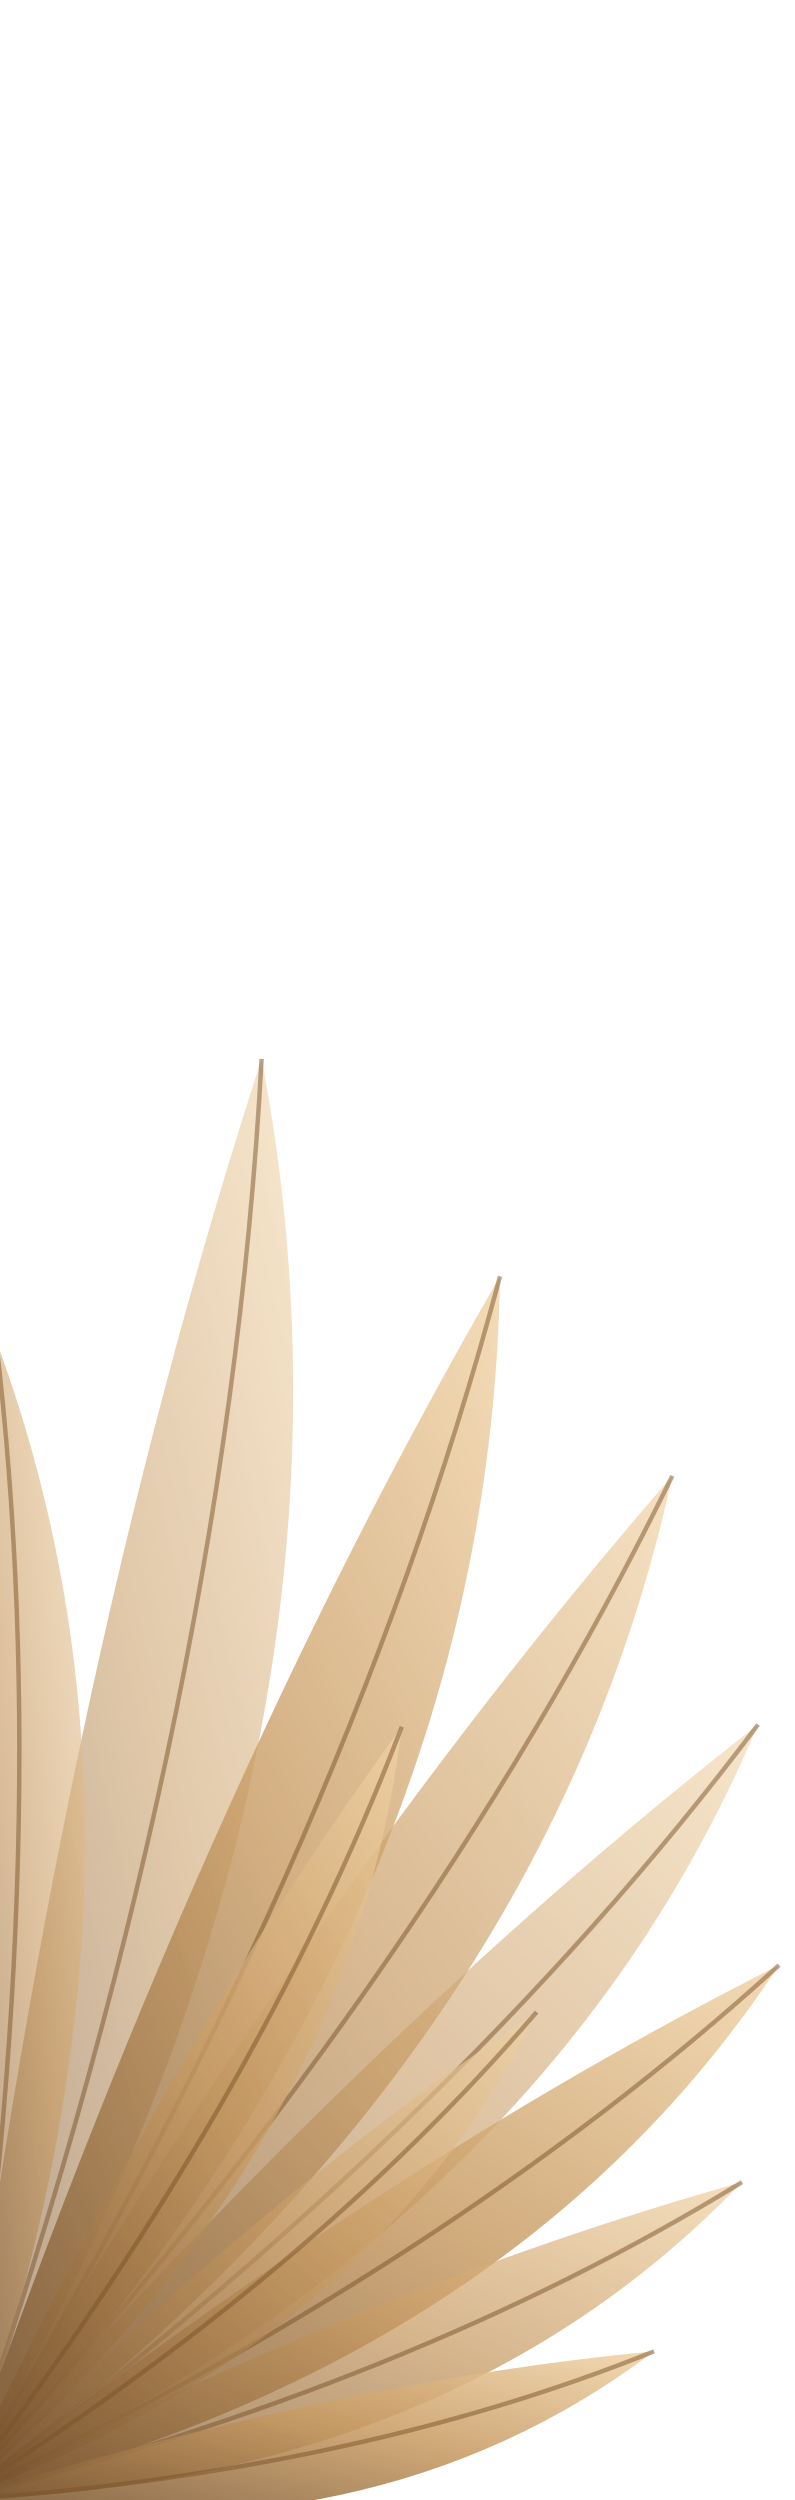
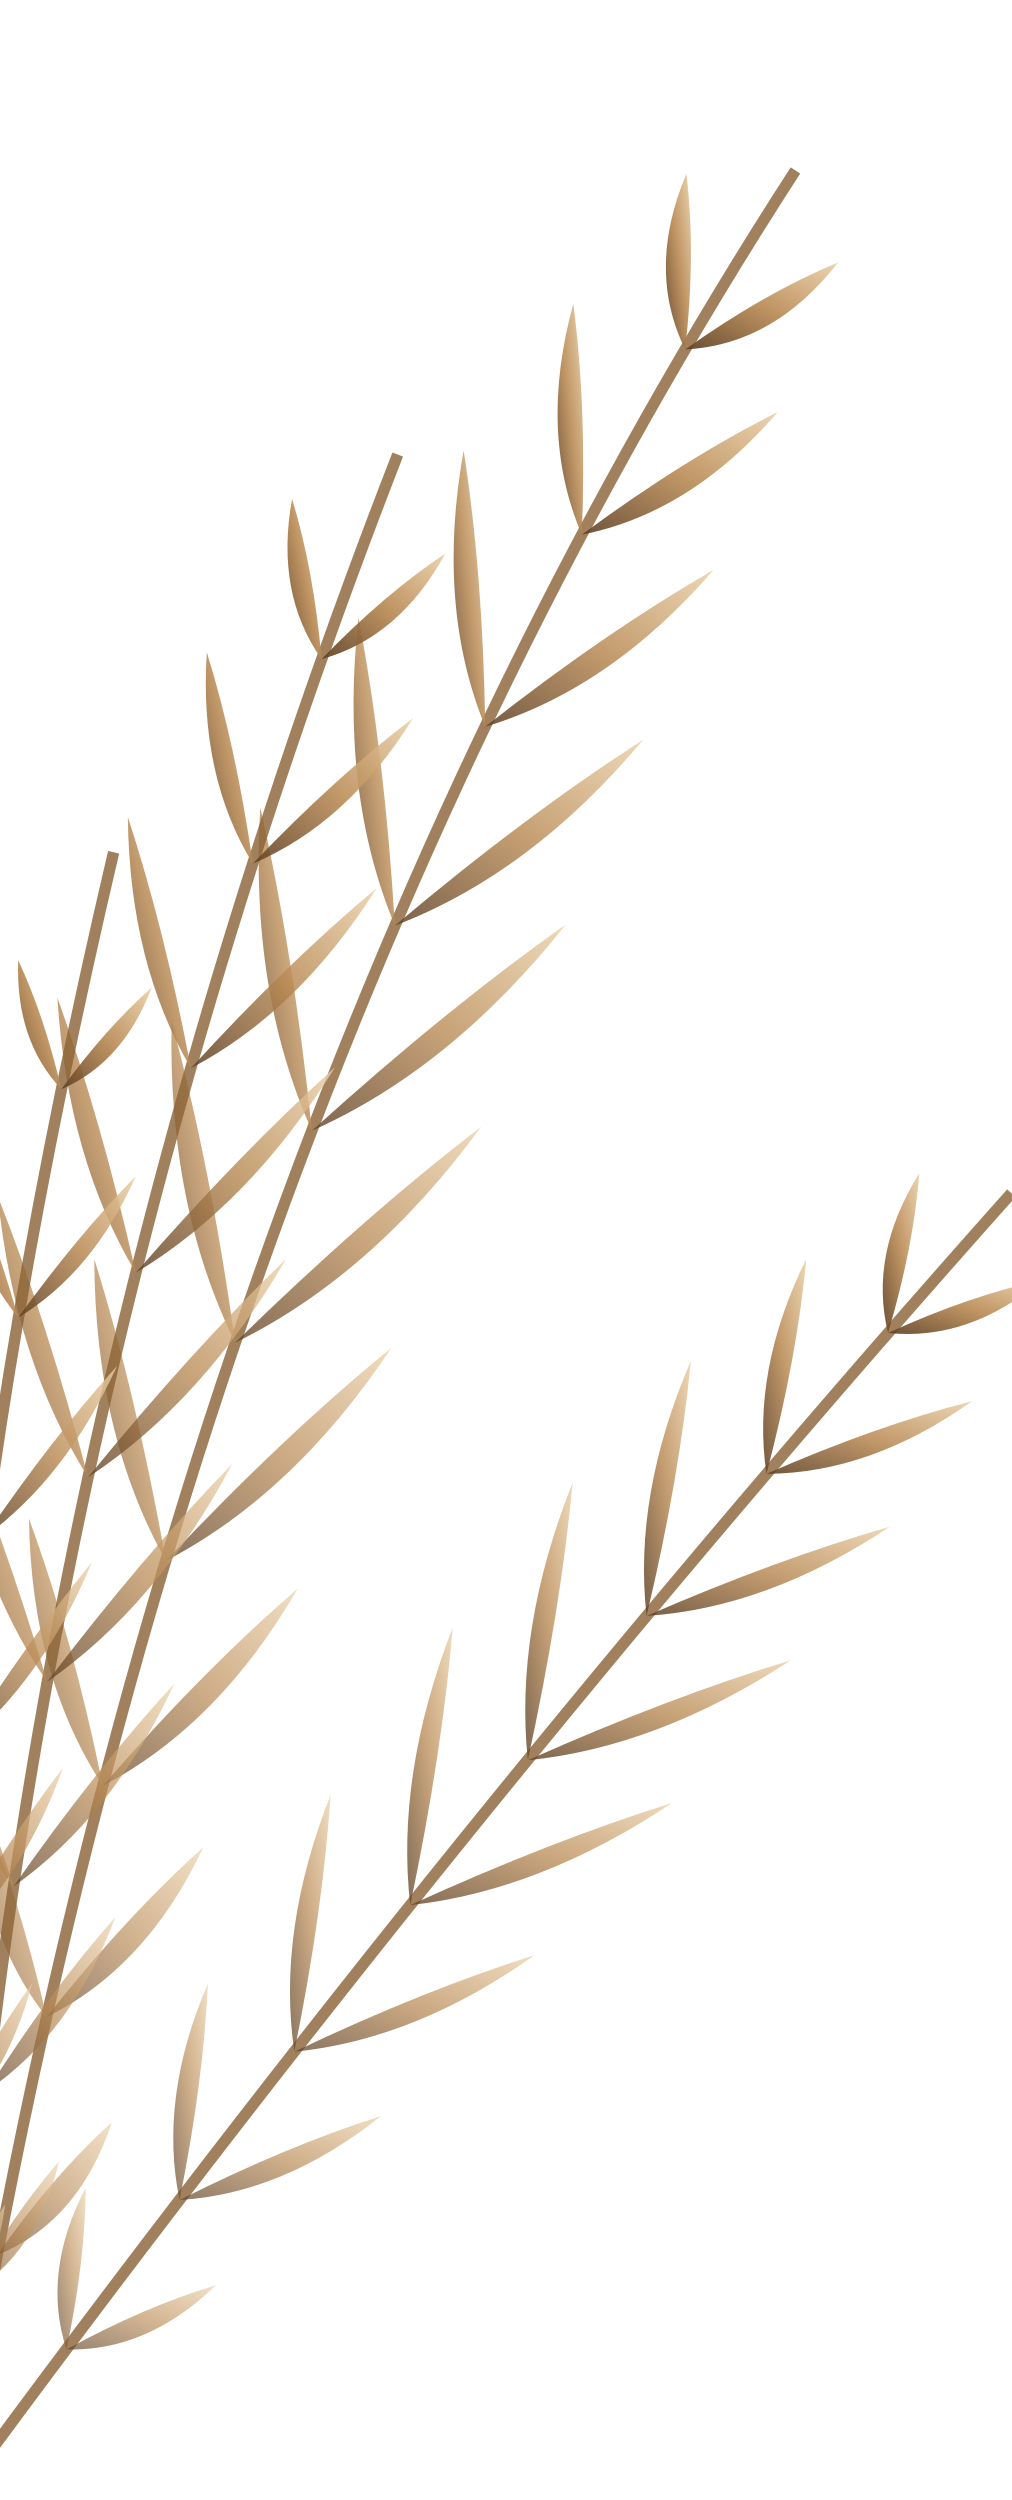
- <svg xmlns="http://www.w3.org/2000/svg" viewBox="0 0 178 560" preserveAspectRatio="xMinYMax meet">
+ <svg xmlns="http://www.w3.org/2000/svg" viewBox="0 0 178 440" preserveAspectRatio="xMinYMax meet">
  <defs>
    <linearGradient id="g" x1="0" y1="1" x2="1" y2="0">
-       <stop offset="0" stop-color="#6e4a26" />
-       <stop offset=".55" stop-color="#c79a62" />
-       <stop offset="1" stop-color="#f1d3a6" />
+       <stop offset="0" stop-color="#5e3f22" />
+       <stop offset=".5" stop-color="#b98a54" />
+       <stop offset="1" stop-color="#ead0a8" />
    </linearGradient>
  </defs>
-   <path d="M-10.0 560.0 Q88.8 395.4 58.6 237.2 Q12.5 379.2 -10.0 560.0Z" fill="url(#g)" opacity="0.55" />
-   <path d="M-10.0 560.0 Q50.6 387.3 58.6 237.2" stroke="#7a5228" stroke-width="1" fill="none" opacity=".5" />
-   <path d="M-10.0 560.0 Q109.7 432.7 112.0 285.9 Q44.0 403.4 -10.0 560.0Z" fill="url(#g)" opacity="0.80" />
-   <path d="M-10.0 560.0 Q76.8 418.1 112.0 285.9" stroke="#7a5228" stroke-width="1" fill="none" opacity=".5" />
-   <path d="M-10.0 560.0 Q121.6 464.1 150.6 330.6 Q67.5 426.3 -10.0 560.0Z" fill="url(#g)" opacity="0.69" />
-   <path d="M-10.0 560.0 Q94.5 445.2 150.6 330.6" stroke="#7a5228" stroke-width="1" fill="none" opacity=".5" />
-   <path d="M-10.0 560.0 Q122.3 499.0 169.8 386.3 Q80.6 455.9 -10.0 560.0Z" fill="url(#g)" opacity="0.59" />
-   <path d="M-10.0 560.0 Q101.4 477.4 169.8 386.3" stroke="#7a5228" stroke-width="1" fill="none" opacity=".5" />
-   <path d="M-10.0 560.0 Q115.0 530.3 174.5 440.2 Q85.6 485.0 -10.0 560.0Z" fill="url(#g)" opacity="0.83" />
-   <path d="M-10.0 560.0 Q100.3 507.7 174.5 440.2" stroke="#7a5228" stroke-width="1" fill="none" opacity=".5" />
-   <path d="M-10.0 560.0 Q101.3 556.5 166.2 488.8 Q83.3 512.0 -10.0 560.0Z" fill="url(#g)" opacity="0.73" />
-   <path d="M-10.0 560.0 Q92.3 534.2 166.2 488.8" stroke="#7a5228" stroke-width="1" fill="none" opacity=".5" />
-   <path d="M-10.0 560.0 Q43.0 418.8 -0.9 300.2 Q-17.0 416.7 -10.0 560.0Z" fill="url(#g)" opacity="0.62" />
-   <path d="M-10.0 560.0 Q13.0 417.7 -0.9 300.2" stroke="#7a5228" stroke-width="1" fill="none" opacity=".5" />
-   <path d="M-10.0 560.0 Q83.1 574.6 146.5 526.7 Q74.3 533.5 -10.0 560.0Z" fill="url(#g)" opacity="0.86" />
-   <path d="M-10.0 560.0 Q78.7 554.0 146.5 526.7" stroke="#7a5228" stroke-width="1" fill="none" opacity=".5" />
-   <path d="M-10.0 560.0 Q78.3 483.9 90.0 386.8 Q36.7 459.9 -10.0 560.0Z" fill="url(#g)" opacity="0.76" />
-   <path d="M-10.0 560.0 Q57.5 471.9 90.0 386.8" stroke="#7a5228" stroke-width="1" fill="none" opacity=".5" />
-   <path d="M-10.0 560.0 Q83.2 525.6 120.2 450.7 Q56.2 493.5 -10.0 560.0Z" fill="url(#g)" opacity="0.66" />
-   <path d="M-10.0 560.0 Q69.7 509.6 120.2 450.7" stroke="#7a5228" stroke-width="1" fill="none" opacity=".5" />
+   <path d="M-8 440 Q30 200 140 30" stroke="#8a6234" stroke-width="2" fill="none" opacity=".8" />
+   <path d="M-0.5 396.9 Q13.9 391.0 19.7 373.5 Q9.3 382.9 -0.5 396.9Z" fill="url(#g)" opacity="0.63" />
+   <path d="M-0.5 396.9 Q-11.7 386.1 -10.7 367.7 Q-4.4 380.3 -0.5 396.9Z" fill="url(#g)" opacity="0.63" />
+   <path d="M8.2 355.0 Q25.8 346.3 35.8 325.1 Q22.1 337.4 8.2 355.0Z" fill="url(#g)" opacity="0.66" />
+   <path d="M8.2 355.0 Q-3.9 339.7 -3.9 316.2 Q3.2 333.2 8.2 355.0Z" fill="url(#g)" opacity="0.66" />
+   <path d="M18.1 314.3 Q38.5 303.6 52.4 279.6 Q35.7 294.0 18.1 314.3Z" fill="url(#g)" opacity="0.70" />
+   <path d="M18.1 314.3 Q5.5 295.0 5.1 267.3 Q12.7 288.0 18.1 314.3Z" fill="url(#g)" opacity="0.70" />
+   <path d="M29.2 274.7 Q51.8 262.9 68.9 237.2 Q49.8 252.8 29.2 274.7Z" fill="url(#g)" opacity="0.73" />
+   <path d="M29.2 274.7 Q16.7 252.4 16.6 221.6 Q23.9 245.1 29.2 274.7Z" fill="url(#g)" opacity="0.73" />
+   <path d="M41.4 236.3 Q65.5 224.5 84.7 198.3 Q64.1 214.1 41.4 236.3Z" fill="url(#g)" opacity="0.76" />
+   <path d="M41.4 236.3 Q29.5 212.2 30.2 179.8 Q37.0 204.9 41.4 236.3Z" fill="url(#g)" opacity="0.76" />
+   <path d="M54.9 199.0 Q79.4 188.1 99.6 162.7 Q78.4 177.7 54.9 199.0Z" fill="url(#g)" opacity="0.79" />
+   <path d="M54.9 199.0 Q43.9 174.5 45.8 142.1 Q51.6 167.4 54.9 199.0Z" fill="url(#g)" opacity="0.79" />
+   <path d="M69.5 162.9 Q93.4 153.8 113.2 130.2 Q92.5 143.5 69.5 162.9Z" fill="url(#g)" opacity="0.82" />
+   <path d="M69.5 162.9 Q59.7 139.3 63.1 108.7 Q67.7 132.9 69.5 162.9Z" fill="url(#g)" opacity="0.82" />
+   <path d="M85.4 127.9 Q107.4 121.3 125.6 100.3 Q106.5 111.3 85.4 127.9Z" fill="url(#g)" opacity="0.85" />
+   <path d="M85.4 127.9 Q76.7 106.6 81.6 79.3 Q85.0 101.0 85.4 127.9Z" fill="url(#g)" opacity="0.85" />
+   <path d="M102.4 94.1 Q121.6 90.3 136.9 72.5 Q120.4 80.8 102.4 94.1Z" fill="url(#g)" opacity="0.89" />
+   <path d="M102.4 94.1 Q94.7 76.1 100.9 53.5 Q103.3 71.7 102.4 94.1Z" fill="url(#g)" opacity="0.89" />
+   <path d="M120.6 61.5 Q136.2 60.7 147.5 46.2 Q134.5 51.6 120.6 61.5Z" fill="url(#g)" opacity="0.92" />
+   <path d="M120.6 61.5 Q113.7 47.5 120.8 30.6 Q122.5 44.5 120.6 61.5Z" fill="url(#g)" opacity="0.92" />
+   <path d="M-8 440 Q0 260 70 80" stroke="#8a6234" stroke-width="2" fill="none" opacity=".8" />
+   <path d="M-5.8 404.0 Q6.5 396.8 10.4 380.4 Q1.9 390.2 -5.8 404.0Z" fill="url(#g)" opacity="0.64" />
+   <path d="M-5.8 404.0 Q-16.7 394.9 -18.1 378.1 Q-11.2 389.1 -5.8 404.0Z" fill="url(#g)" opacity="0.64" />
+   <path d="M-2.3 368.0 Q12.7 357.8 20.3 337.4 Q8.9 350.3 -2.3 368.0Z" fill="url(#g)" opacity="0.67" />
+   <path d="M-2.3 368.0 Q-14.7 354.7 -17.5 333.1 Q-9.3 348.2 -2.3 368.0Z" fill="url(#g)" opacity="0.67" />
+   <path d="M2.4 332.0 Q19.8 319.7 30.7 296.3 Q16.8 311.4 2.4 332.0Z" fill="url(#g)" opacity="0.70" />
+   <path d="M2.4 332.0 Q-10.7 315.2 -14.4 289.7 Q-5.4 308.2 2.4 332.0Z" fill="url(#g)" opacity="0.70" />
+   <path d="M8.3 296.0 Q27.6 282.6 40.9 257.6 Q25.1 273.9 8.3 296.0Z" fill="url(#g)" opacity="0.74" />
+   <path d="M8.3 296.0 Q-5.0 276.7 -8.6 248.6 Q0.4 269.4 8.3 296.0Z" fill="url(#g)" opacity="0.74" />
+   <path d="M15.5 260.0 Q35.7 246.7 50.4 221.5 Q33.6 237.8 15.5 260.0Z" fill="url(#g)" opacity="0.77" />
+   <path d="M15.5 260.0 Q2.6 239.5 -0.4 210.5 Q8.2 232.3 15.5 260.0Z" fill="url(#g)" opacity="0.77" />
+   <path d="M23.9 224.0 Q44.0 211.9 59.0 187.8 Q42.1 203.1 23.9 224.0Z" fill="url(#g)" opacity="0.81" />
+   <path d="M23.9 224.0 Q11.9 203.9 10.1 175.6 Q17.8 197.0 23.9 224.0Z" fill="url(#g)" opacity="0.81" />
+   <path d="M33.6 188.0 Q52.5 178.1 66.3 156.3 Q50.5 169.5 33.6 188.0Z" fill="url(#g)" opacity="0.84" />
+   <path d="M33.6 188.0 Q22.8 169.6 22.5 143.8 Q28.9 163.3 33.6 188.0Z" fill="url(#g)" opacity="0.84" />
+   <path d="M44.5 152.0 Q61.2 144.9 72.7 126.4 Q59.0 136.8 44.5 152.0Z" fill="url(#g)" opacity="0.88" />
+   <path d="M44.5 152.0 Q35.0 136.5 36.4 114.8 Q41.5 131.2 44.5 152.0Z" fill="url(#g)" opacity="0.88" />
+   <path d="M56.6 116.0 Q70.3 112.2 78.4 97.4 Q67.6 104.6 56.6 116.0Z" fill="url(#g)" opacity="0.92" />
+   <path d="M56.6 116.0 Q48.4 104.4 51.4 87.8 Q55.2 100.2 56.6 116.0Z" fill="url(#g)" opacity="0.92" />
+   <path d="M-8 440 Q80 320 178 210" stroke="#8a6234" stroke-width="2" fill="none" opacity=".8" />
+   <path d="M11.7 413.5 Q25.9 413.9 38.0 402.2 Q25.6 405.9 11.7 413.5Z" fill="url(#g)" opacity="0.64" />
+   <path d="M11.7 413.5 Q7.3 400.0 15.1 385.0 Q15.0 398.0 11.7 413.5Z" fill="url(#g)" opacity="0.64" />
+   <path d="M31.6 387.2 Q49.9 386.1 67.1 372.4 Q50.5 377.7 31.6 387.2Z" fill="url(#g)" opacity="0.68" />
+   <path d="M31.6 387.2 Q27.9 369.3 36.6 349.1 Q35.8 366.4 31.6 387.2Z" fill="url(#g)" opacity="0.68" />
+   <path d="M51.8 361.1 Q73.1 359.0 94.1 344.1 Q74.5 350.3 51.8 361.1Z" fill="url(#g)" opacity="0.72" />
+   <path d="M51.8 361.1 Q48.7 339.9 58.2 315.9 Q56.8 336.5 51.8 361.1Z" fill="url(#g)" opacity="0.72" />
+   <path d="M72.2 335.3 Q95.1 332.8 118.3 317.3 Q97.0 324.0 72.2 335.3Z" fill="url(#g)" opacity="0.76" />
+   <path d="M72.2 335.3 Q69.6 312.4 79.7 286.4 Q77.8 308.6 72.2 335.3Z" fill="url(#g)" opacity="0.76" />
+   <path d="M92.9 309.8 Q115.8 307.5 139.2 292.2 Q117.8 298.7 92.9 309.8Z" fill="url(#g)" opacity="0.79" />
+   <path d="M92.9 309.8 Q90.5 286.8 100.8 260.9 Q98.7 283.1 92.9 309.8Z" fill="url(#g)" opacity="0.79" />
+   <path d="M113.8 284.4 Q135.1 283.0 156.6 268.7 Q136.8 274.4 113.8 284.4Z" fill="url(#g)" opacity="0.83" />
+   <path d="M113.8 284.4 Q111.4 263.2 121.6 239.5 Q119.6 260.0 113.8 284.4Z" fill="url(#g)" opacity="0.83" />
+   <path d="M134.9 259.4 Q153.2 259.3 171.1 246.6 Q154.3 250.9 134.9 259.4Z" fill="url(#g)" opacity="0.87" />
+   <path d="M134.9 259.4 Q132.2 241.3 141.9 221.6 Q140.3 238.9 134.9 259.4Z" fill="url(#g)" opacity="0.87" />
+   <path d="M156.3 234.6 Q170.5 236.1 183.4 225.3 Q170.7 228.0 156.3 234.6Z" fill="url(#g)" opacity="0.91" />
+   <path d="M156.3 234.6 Q152.9 220.8 161.8 206.5 Q160.8 219.4 156.3 234.6Z" fill="url(#g)" opacity="0.91" />
+   <path d="M-8 440 Q-20 320 20 150" stroke="#8a6234" stroke-width="2" fill="none" opacity=".8" />
+   <path d="M-10.2 409.2 Q-0.8 402.0 0.9 388.0 Q-5.2 397.0 -10.2 409.2Z" fill="url(#g)" opacity="0.64" />
+   <path d="M-10.2 409.2 Q-20.2 402.8 -23.1 389.0 Q-16.2 397.4 -10.2 409.2Z" fill="url(#g)" opacity="0.64" />
+   <path d="M-10.8 376.9 Q0.9 366.8 5.7 349.0 Q-2.8 360.9 -10.8 376.9Z" fill="url(#g)" opacity="0.69" />
+   <path d="M-10.8 376.9 Q-22.3 366.7 -26.7 348.7 Q-18.5 360.8 -10.8 376.9Z" fill="url(#g)" opacity="0.69" />
+   <path d="M-9.7 343.0 Q3.8 331.4 11.1 311.1 Q0.7 324.8 -9.7 343.0Z" fill="url(#g)" opacity="0.73" />
+   <path d="M-9.7 343.0 Q-21.9 330.0 -26.9 309.1 Q-18.0 323.8 -9.7 343.0Z" fill="url(#g)" opacity="0.73" />
+   <path d="M-7.0 307.5 Q7.5 295.8 16.2 274.9 Q4.8 288.9 -7.0 307.5Z" fill="url(#g)" opacity="0.77" />
+   <path d="M-7.0 307.5 Q-19.0 293.2 -23.6 271.1 Q-15.0 287.0 -7.0 307.5Z" fill="url(#g)" opacity="0.77" />
+   <path d="M-2.7 270.5 Q11.7 260.0 20.6 240.4 Q9.1 253.2 -2.7 270.5Z" fill="url(#g)" opacity="0.82" />
+   <path d="M-2.7 270.5 Q-13.8 256.5 -17.1 235.3 Q-9.5 250.6 -2.7 270.5Z" fill="url(#g)" opacity="0.82" />
+   <path d="M3.2 231.9 Q16.4 223.9 23.9 207.0 Q13.7 217.4 3.2 231.9Z" fill="url(#g)" opacity="0.86" />
+   <path d="M3.2 231.9 Q-6.5 219.9 -8.0 201.5 Q-1.7 214.7 3.2 231.9Z" fill="url(#g)" opacity="0.86" />
+   <path d="M10.8 191.7 Q21.7 187.0 26.7 173.8 Q18.6 181.0 10.8 191.7Z" fill="url(#g)" opacity="0.91" />
+   <path d="M10.8 191.7 Q2.7 183.1 3.2 169.0 Q7.8 178.8 10.8 191.7Z" fill="url(#g)" opacity="0.91" />
</svg>
